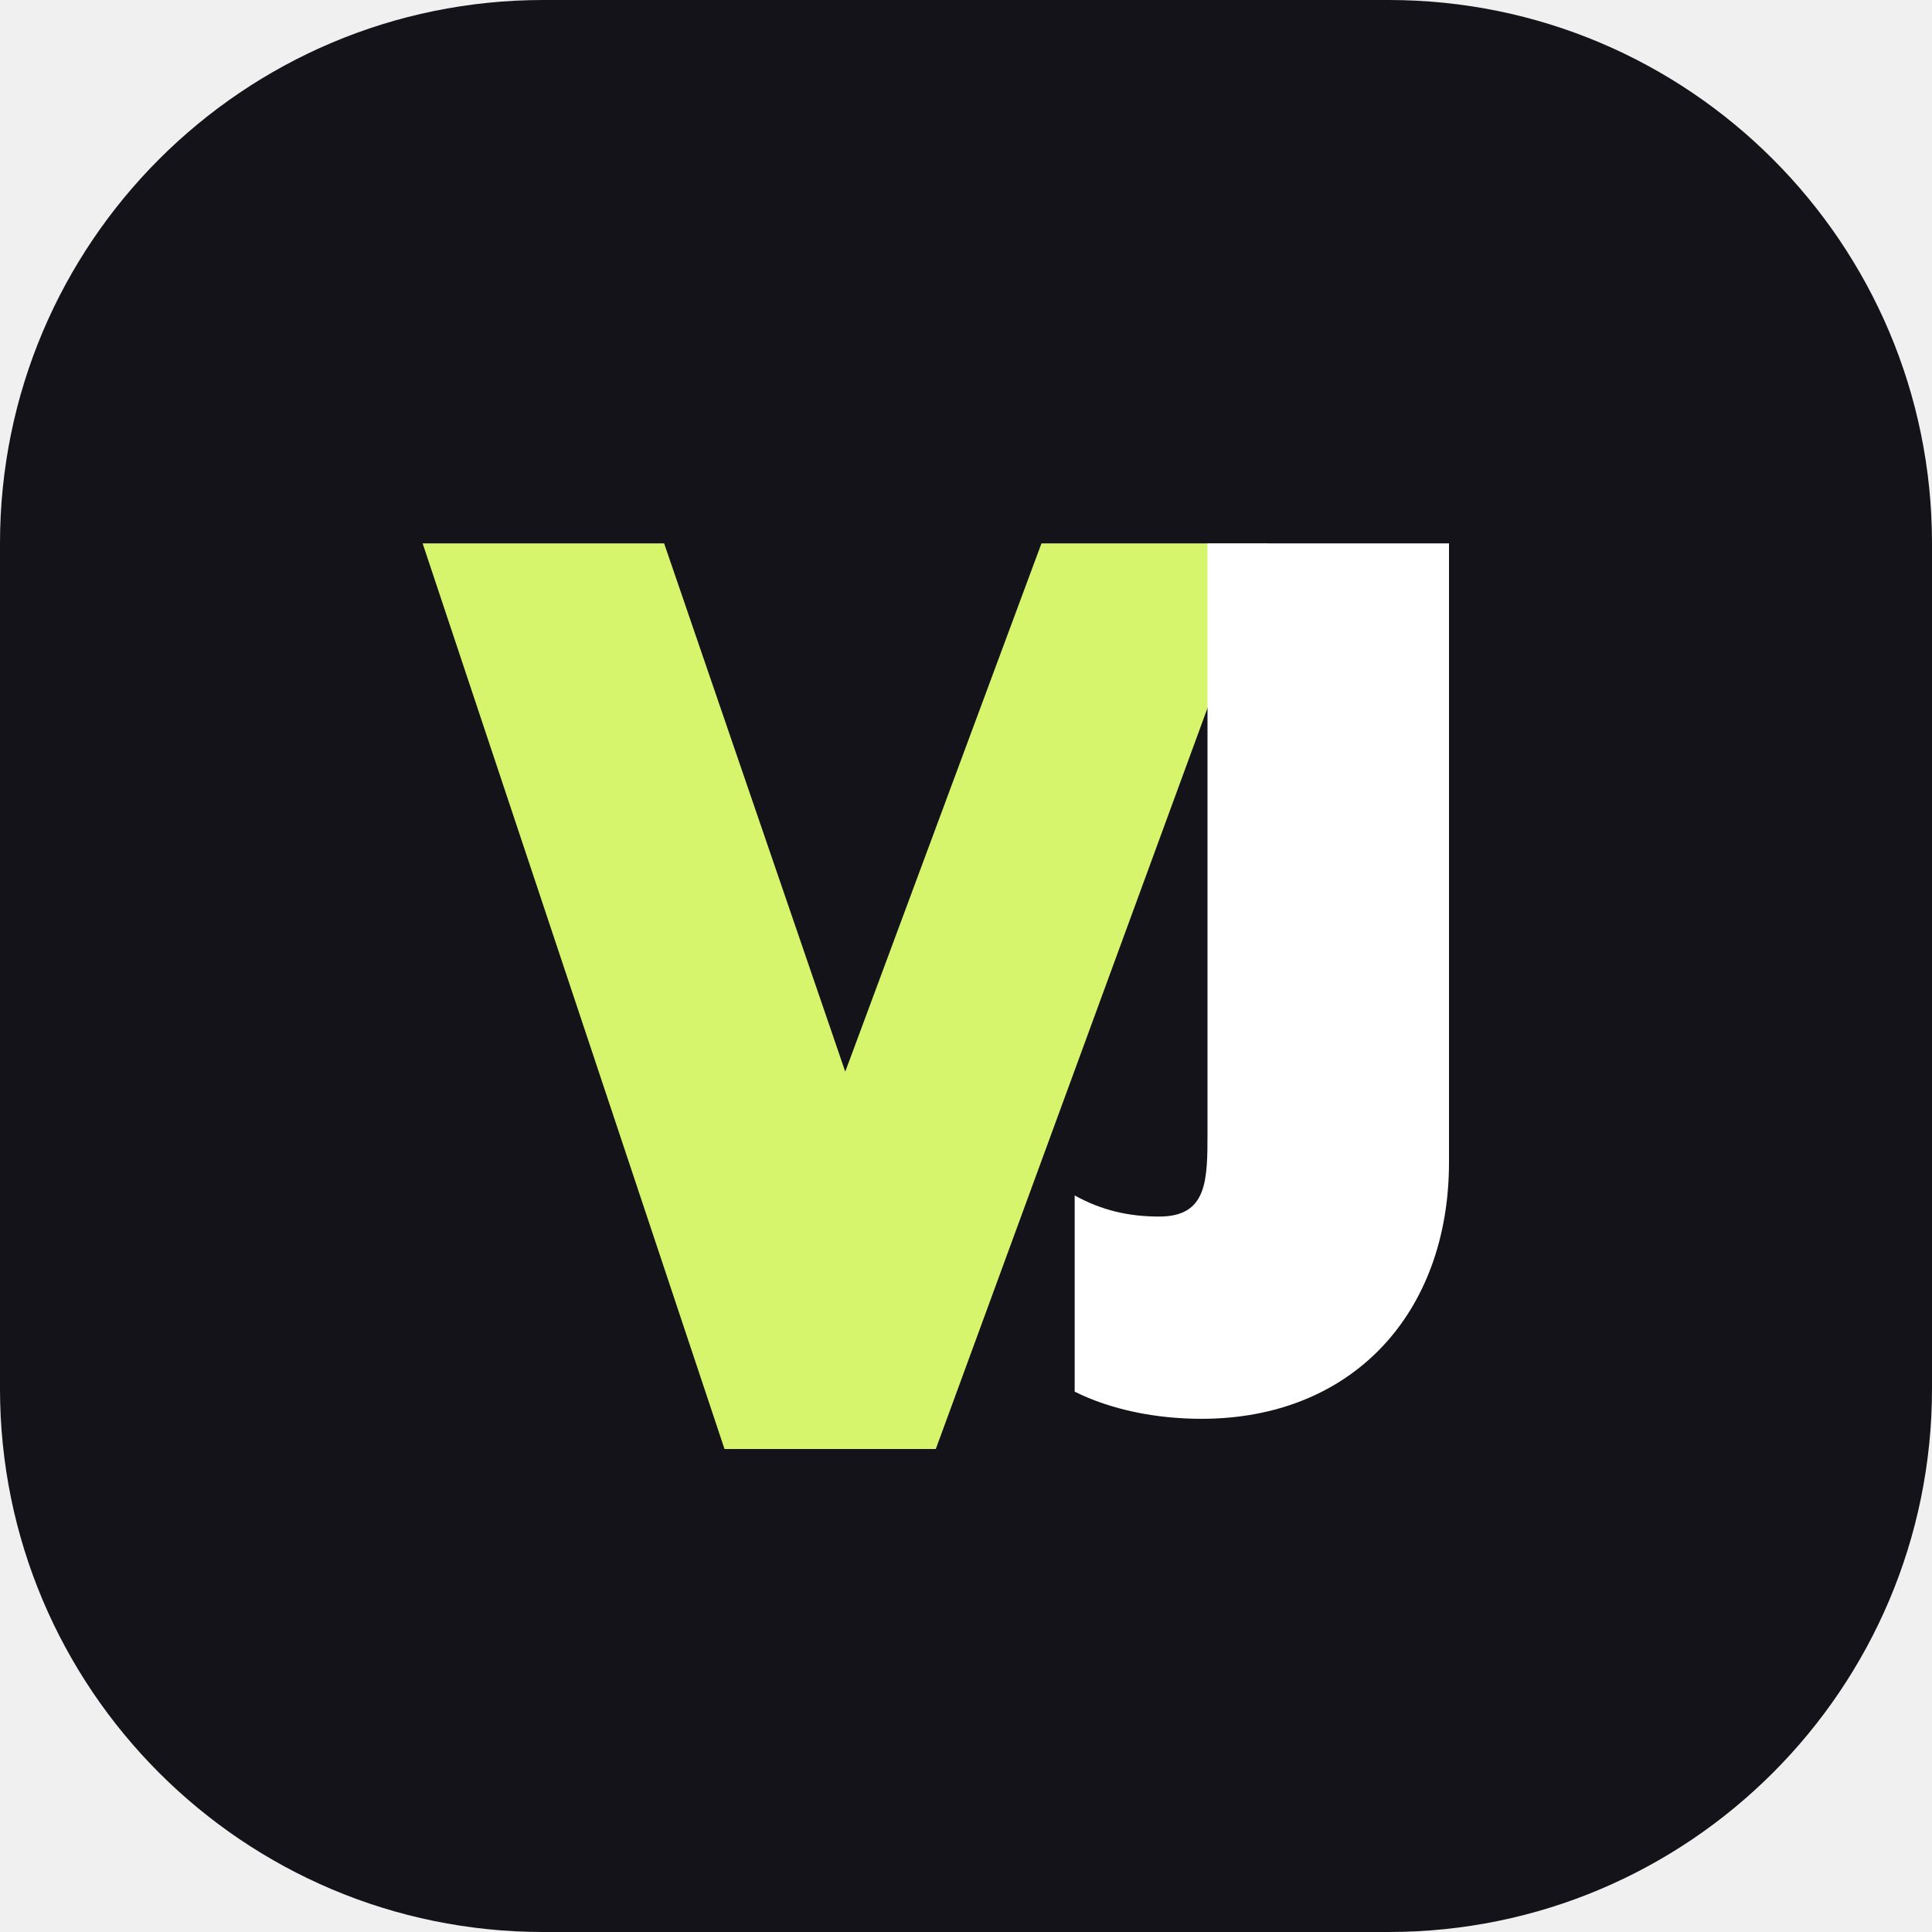
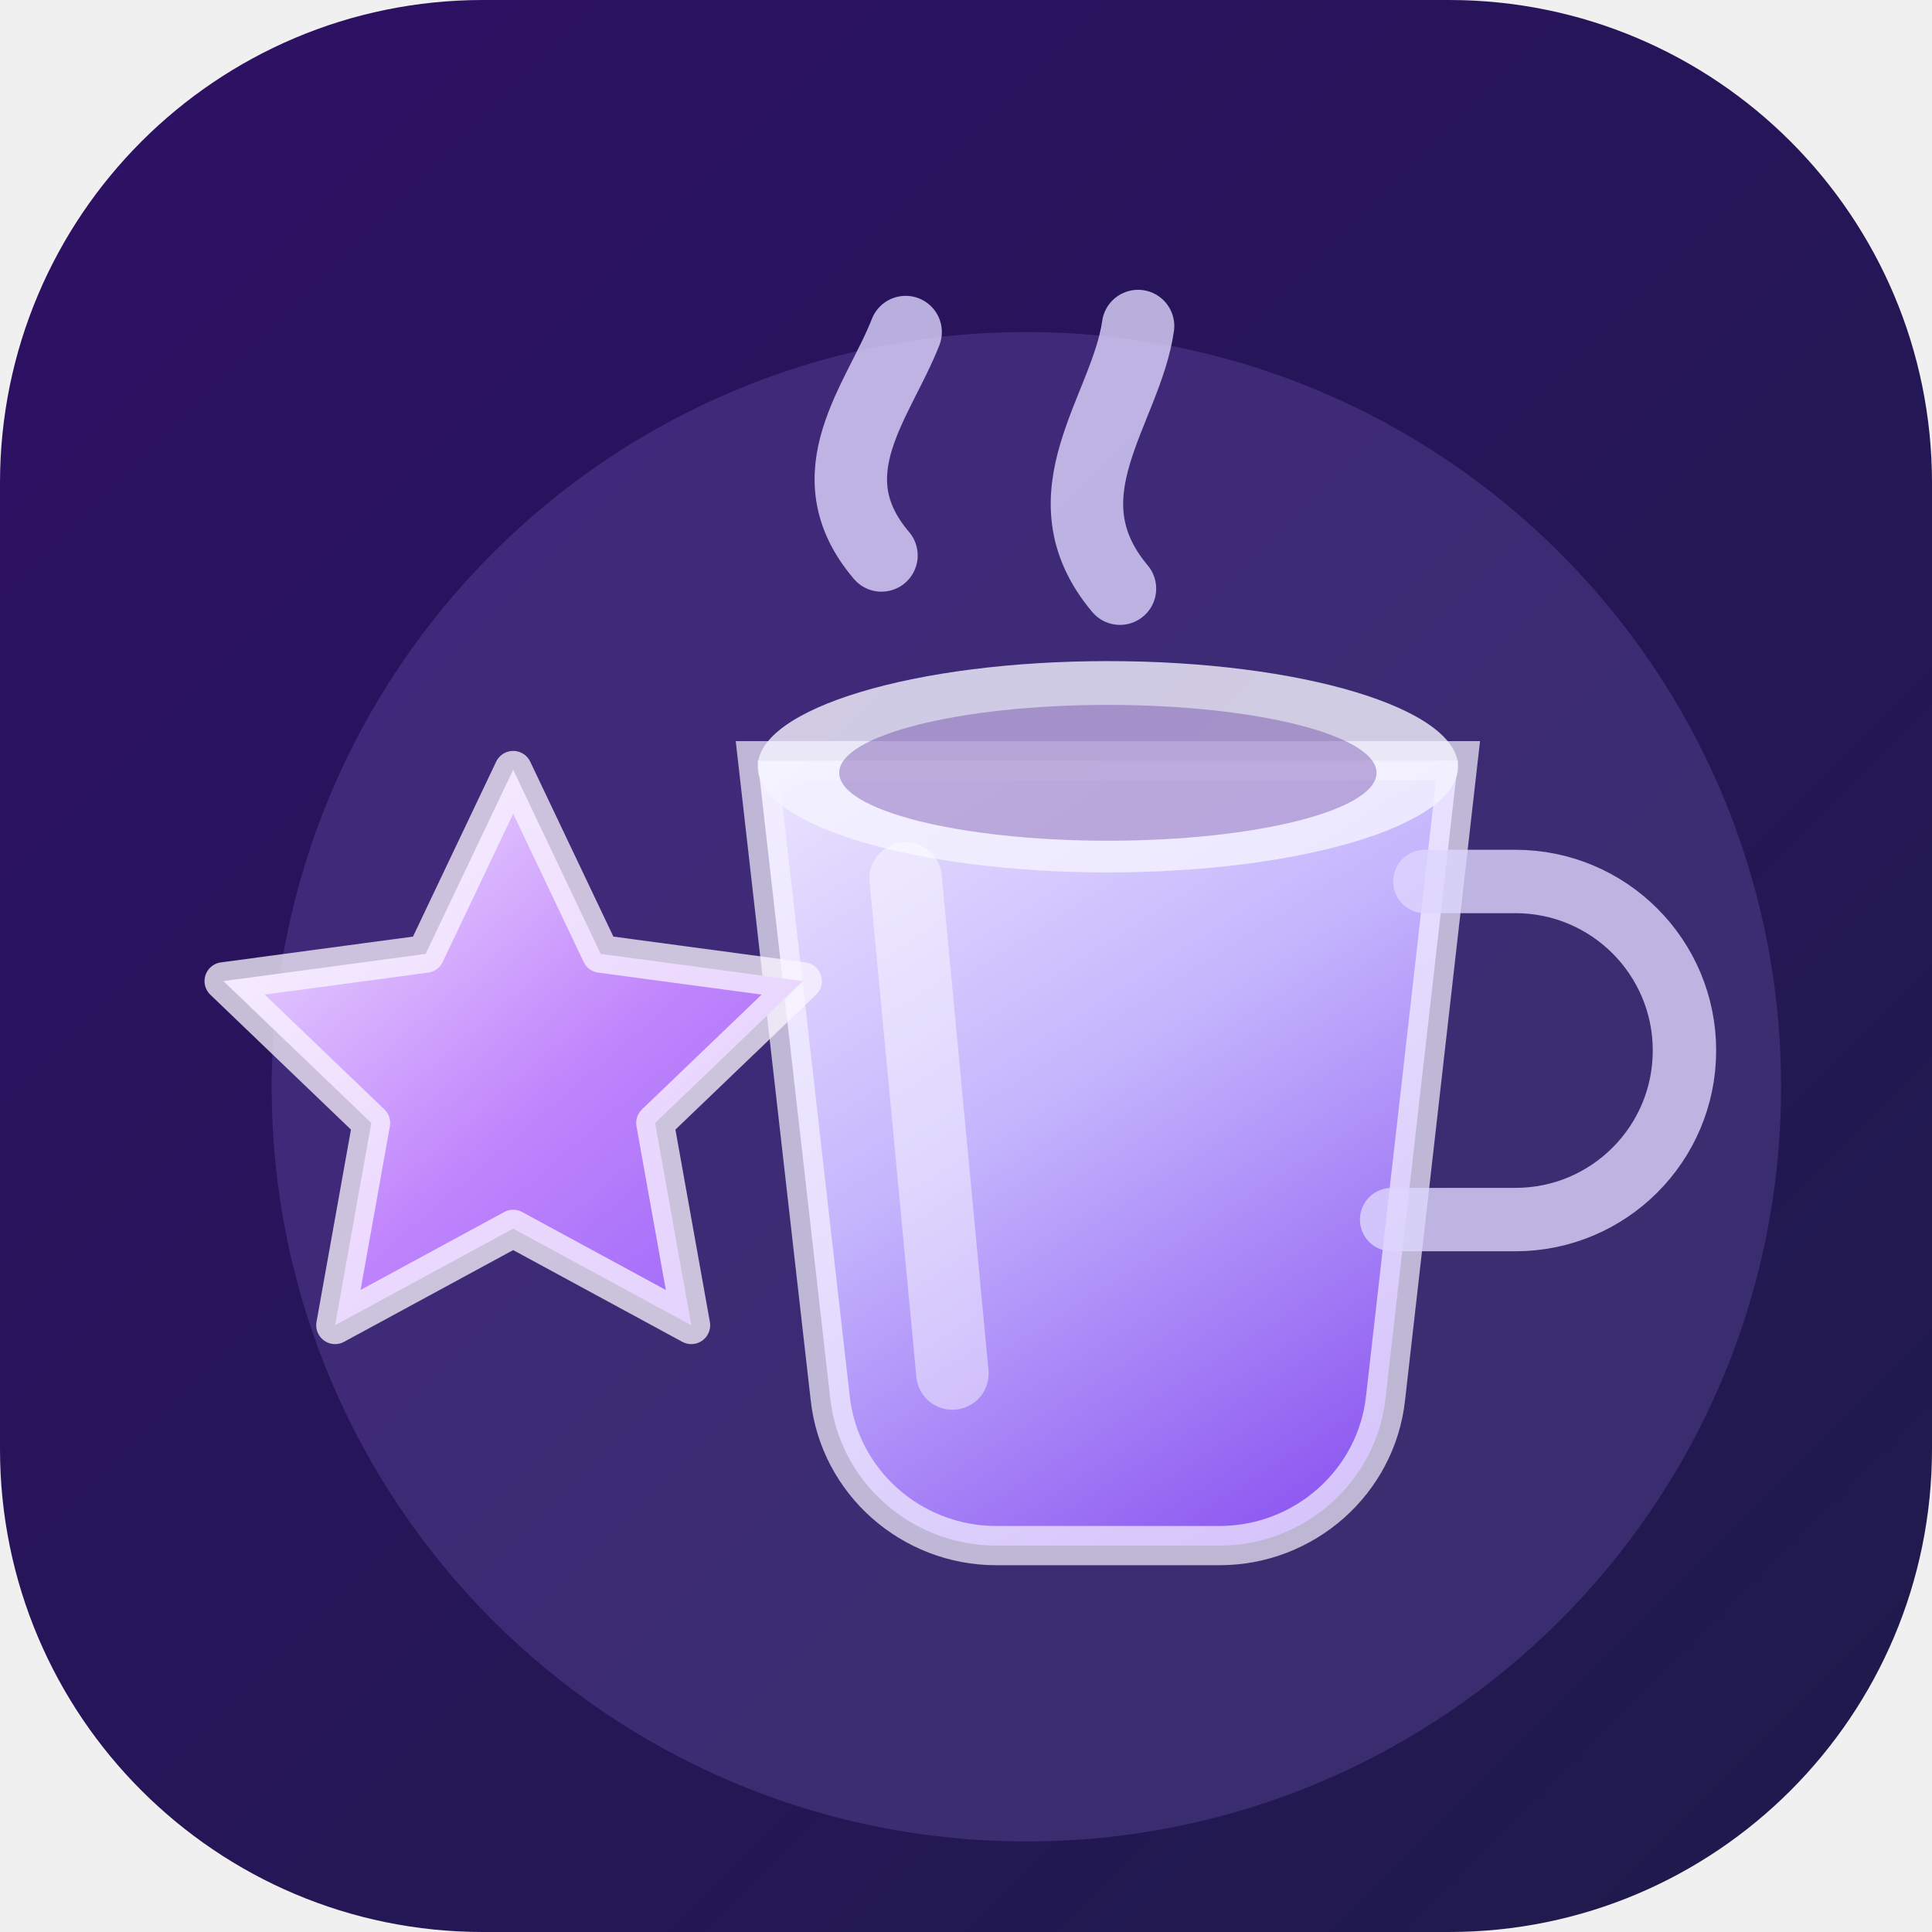
- <svg xmlns="http://www.w3.org/2000/svg" viewBox="0 0 64 64">
-   <rect width="64" height="64" rx="18" fill="#14131a" />
-   <path d="M14 18h8l6 17.5L34.5 18h7.5L31 48h-7L14 18Z" fill="#d6f56d" />
-   <path d="M40 18h8v20.5c0 5-3.2 8.5-8.2 8.5-1.5 0-3-.3-4.2-.9v-6.5c.9.5 1.8.7 2.8.7 1.6 0 1.6-1.2 1.6-2.8V18Z" fill="#ffffff" />
+ <svg xmlns="http://www.w3.org/2000/svg" viewBox="0 0 64 64" fill="none">
+   <defs>
+     <linearGradient id="bg" x1="0" y1="0" x2="64" y2="64" gradientUnits="userSpaceOnUse">
+       <stop stop-color="#2E1065" />
+       <stop offset="1" stop-color="#1E1B4B" />
+     </linearGradient>
+     <linearGradient id="cup" x1="26" y1="21" x2="47" y2="54" gradientUnits="userSpaceOnUse">
+       <stop stop-color="#F5F0FF" />
+       <stop offset=".45" stop-color="#C4B5FD" />
+       <stop offset="1" stop-color="#7C3AED" />
+     </linearGradient>
+     <linearGradient id="star" x1="8" y1="26" x2="27" y2="48" gradientUnits="userSpaceOnUse">
+       <stop stop-color="#F3E8FF" />
+       <stop offset=".5" stop-color="#C084FC" />
+       <stop offset="1" stop-color="#8B5CF6" />
+     </linearGradient>
+   </defs>
+   <rect width="64" height="64" rx="16" fill="url(#bg)" />
+   <circle cx="34" cy="36" r="25" fill="#A78BFA" fill-opacity=".18" />
+   <path d="M29.2 18.4c-2.3-2.7-.1-5.1.8-7.4M37.1 19.5c-2.6-3.1.2-5.9.6-8.7" stroke="#DDD6FE" stroke-opacity=".8" stroke-width="2.4" stroke-linecap="round" />
+   <path d="M25.1 25.2h23.2l-2.4 21.1c-.3 2.8-2.7 4.9-5.5 4.9H33c-2.8 0-5.2-2.1-5.5-4.9L25.1 25.2Z" fill="url(#cup)" stroke="#F5F3FF" stroke-opacity=".7" stroke-width="1.3" />
+   <ellipse cx="36.7" cy="25.4" rx="11.6" ry="3.5" fill="#F5F3FF" fill-opacity=".8" />
+   <ellipse cx="36.7" cy="25.6" rx="8.9" ry="2.25" fill="#4C1D95" fill-opacity=".33" />
+   <path d="M47.2 29.2h3a5.6 5.6 0 0 1 0 11.2h-4.1" stroke="#DDD6FE" stroke-opacity=".8" stroke-width="2.1" stroke-linecap="round" />
+   <path d="M30 29.1l1.55 16.4" stroke="#FFFFFF" stroke-opacity=".45" stroke-width="2.4" stroke-linecap="round" />
+   <path d="M17 25.5l2.9 6.1 6.7.9-4.9 4.7 1.2 6.7-5.9-3.2-5.9 3.2 1.2-6.7-4.9-4.7 6.7-.9 2.9-6.1Z" fill="url(#star)" stroke="#FAF5FF" stroke-opacity=".75" stroke-width="1.25" stroke-linejoin="round" />
</svg>
